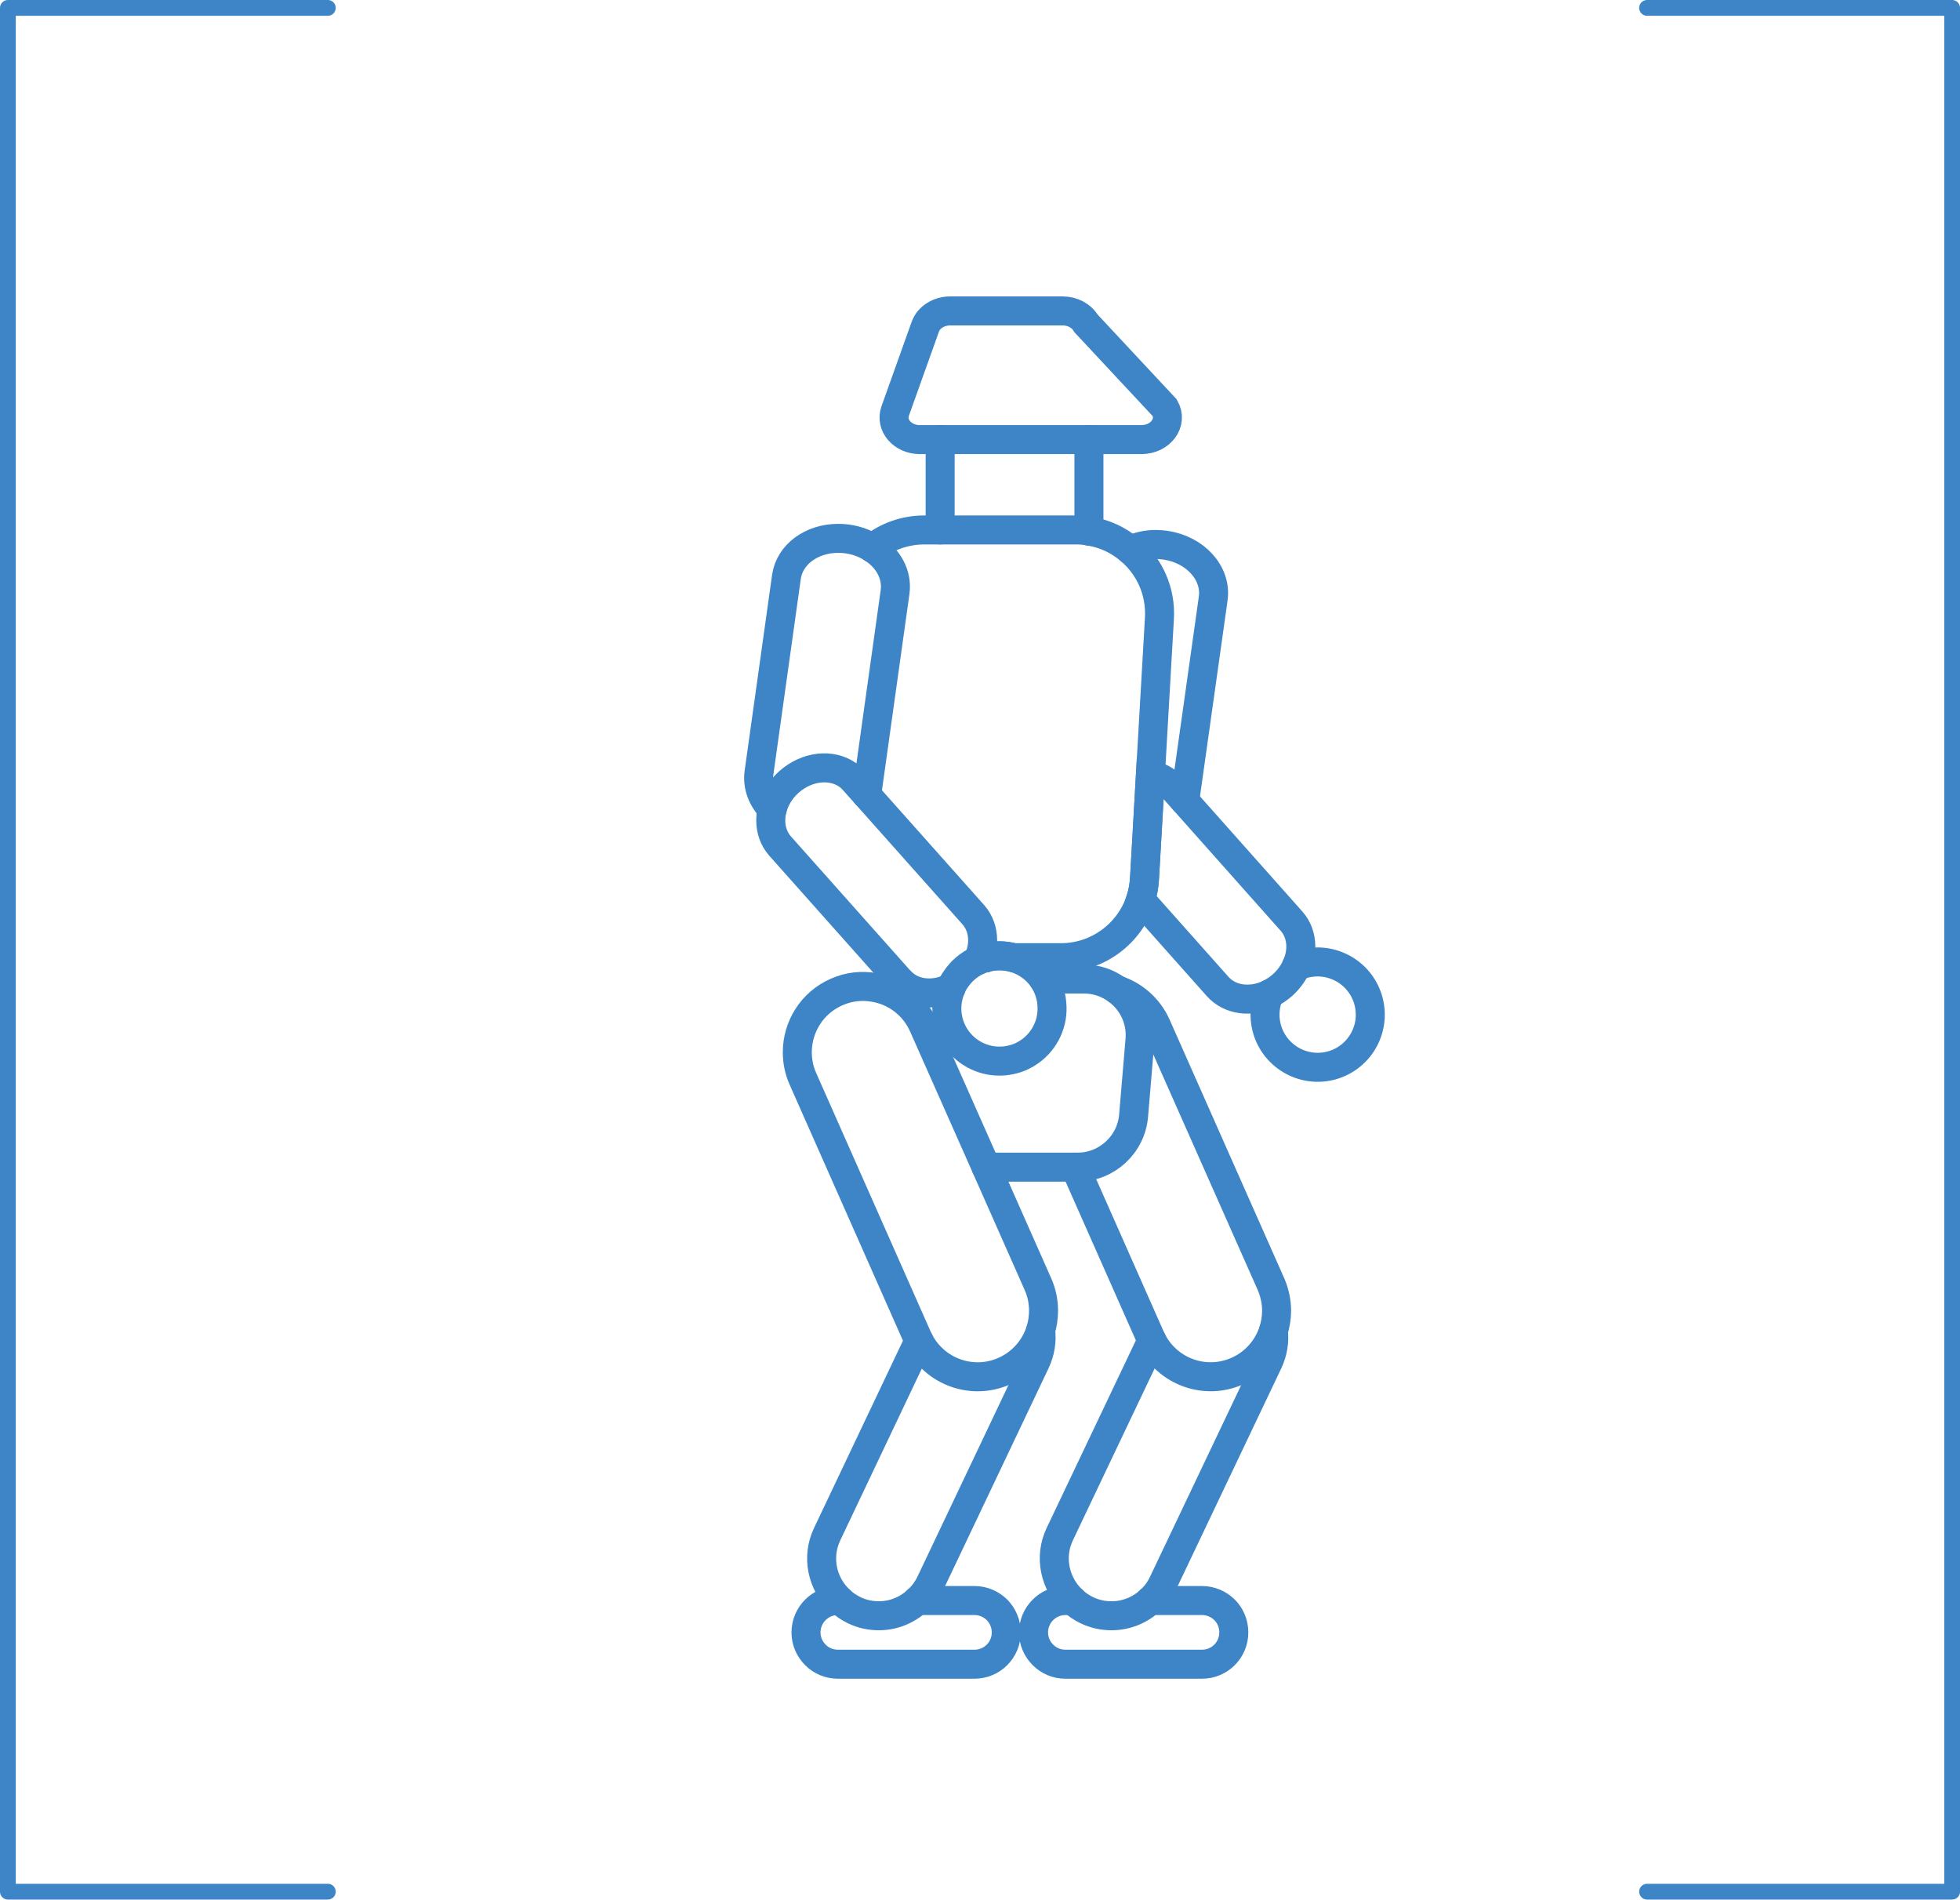
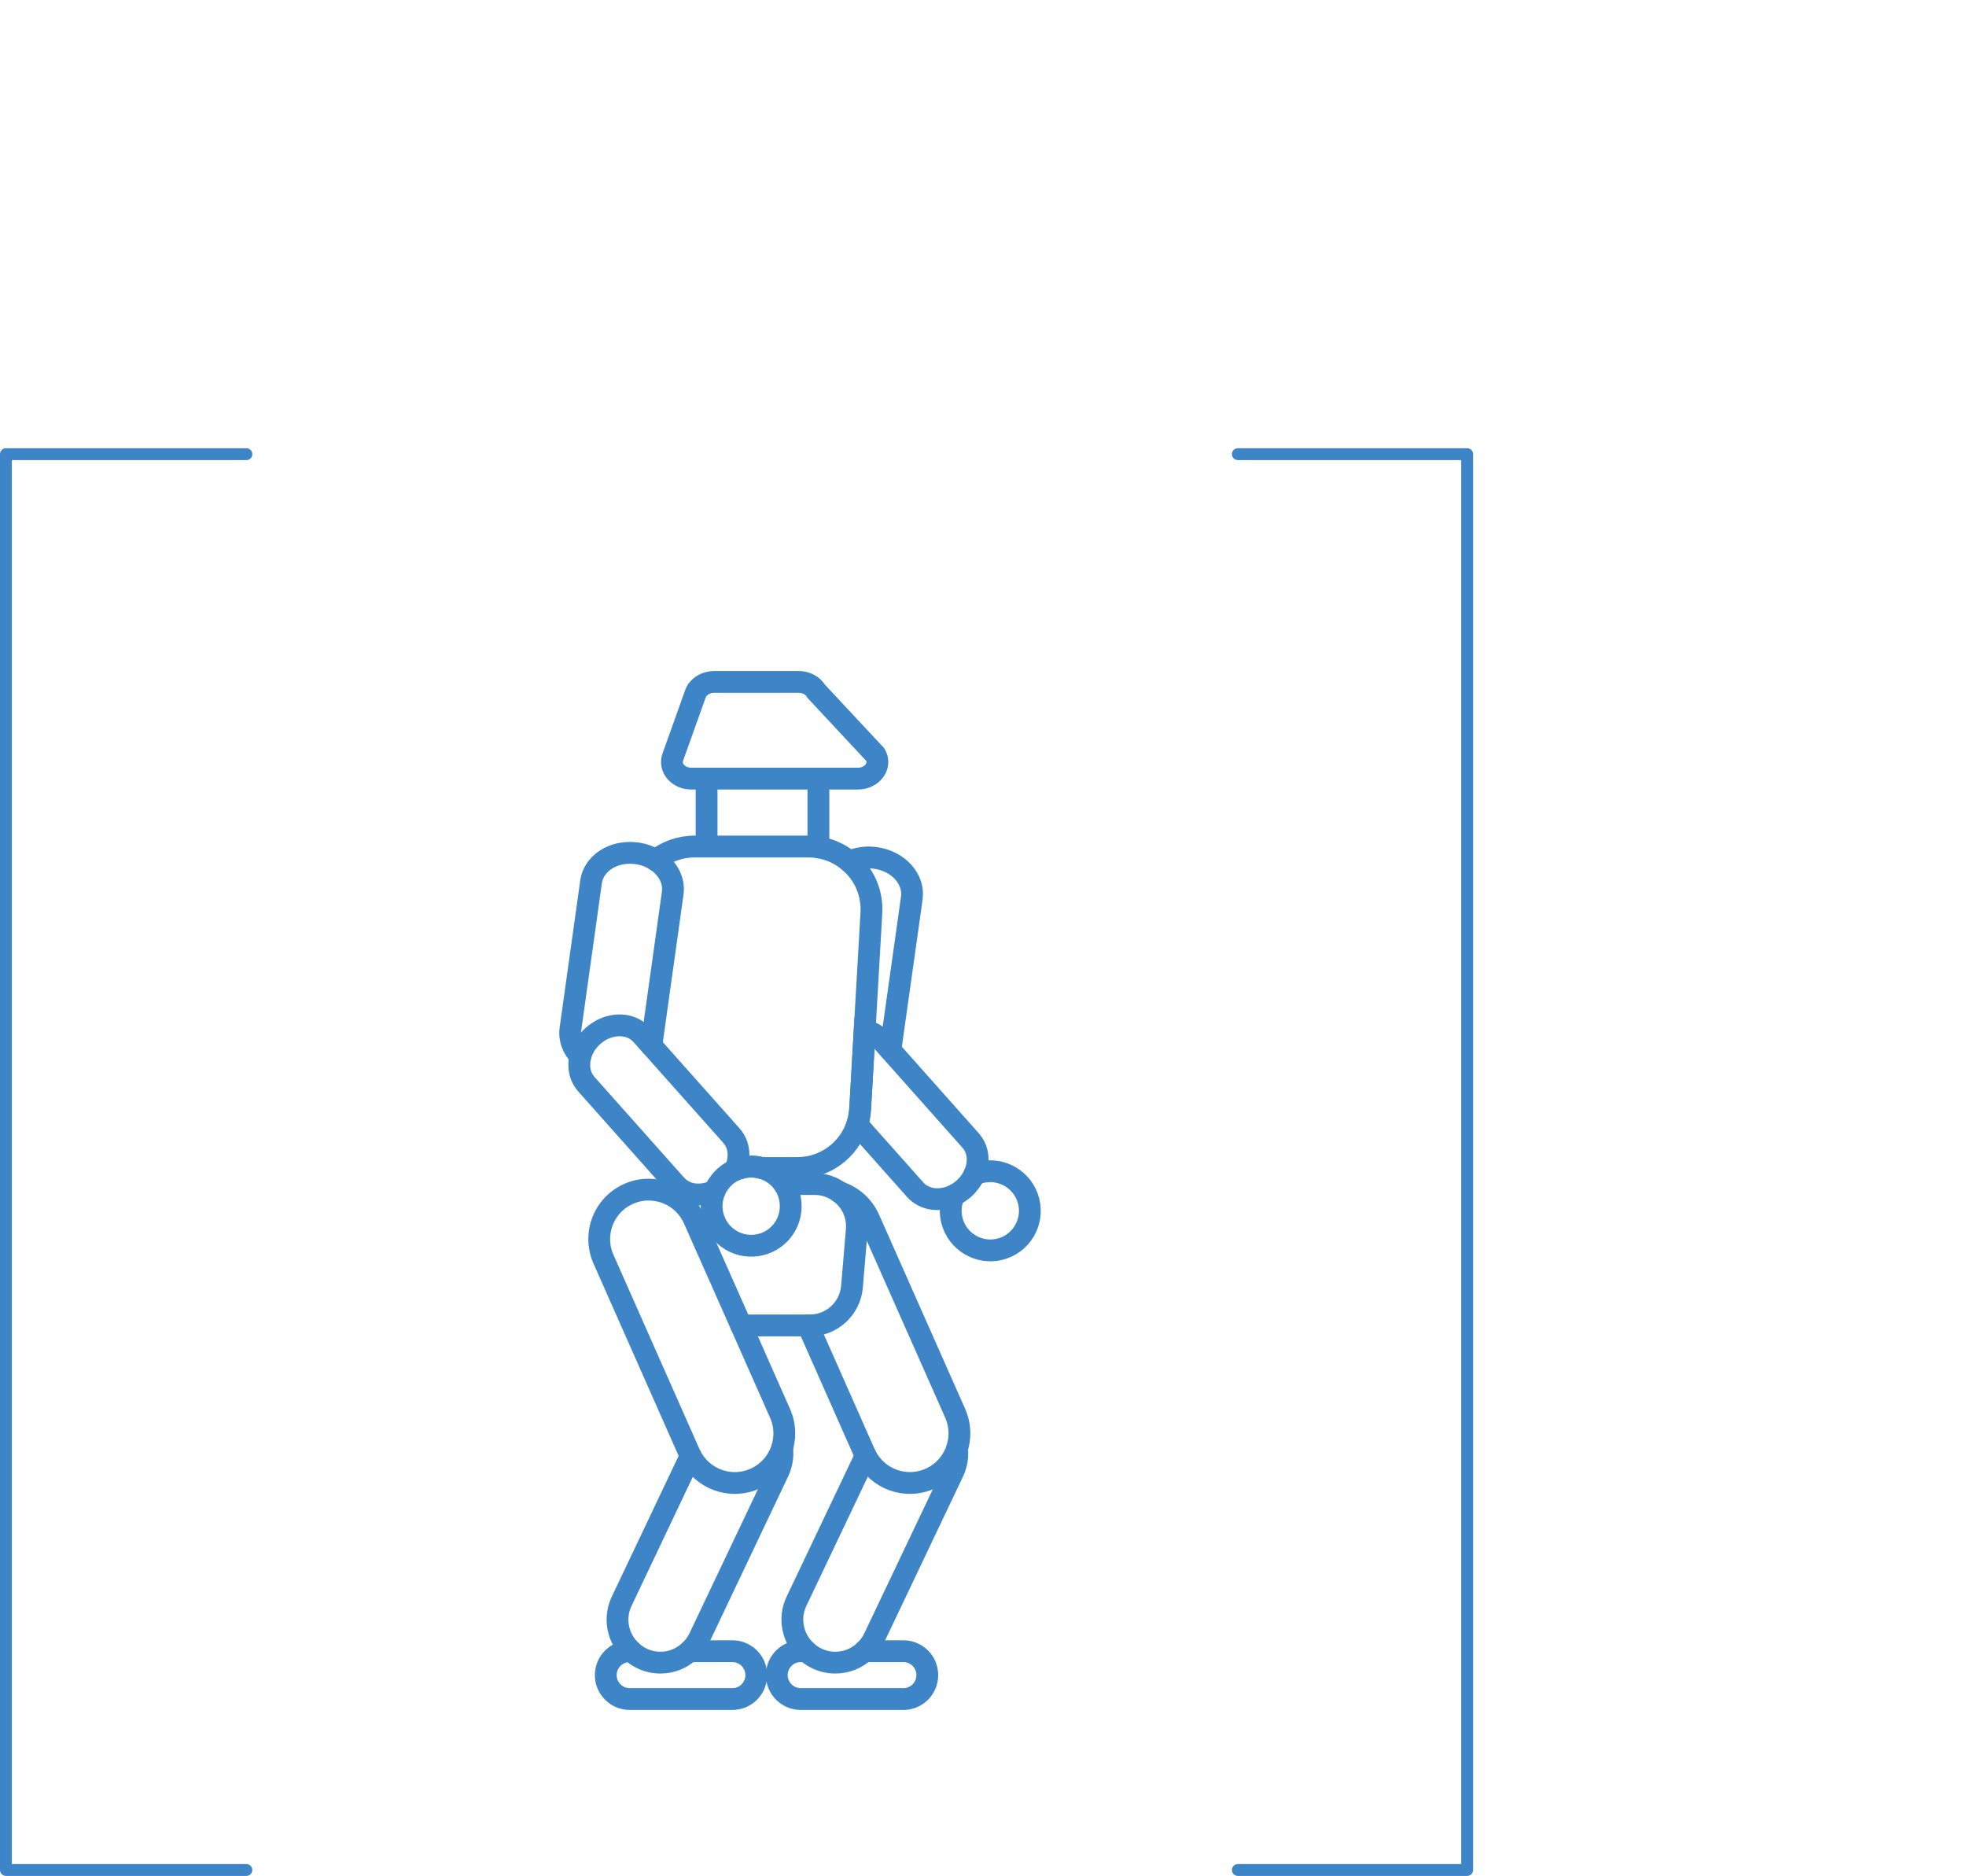
- <svg xmlns="http://www.w3.org/2000/svg" width="32.872mm" height="31.852mm" viewBox="0 0 32.872 31.852" version="1.1" id="svg69115">
+ <svg xmlns="http://www.w3.org/2000/svg" width="43.872mm" height="41.852mm" viewBox="0 0 43.872 41.852" version="1.1" id="svg69115">
  <defs id="defs69109" />
-   <g id="layer1" transform="translate(-58.31916,-133.7973)">
+   <g id="layer1" transform="translate(-58.31916,-123.7973)">
    <g id="g68500" transform="matrix(0.243217,0,0,0.243217,61.06228,95.88787)" style="stroke:#3d85c6;stroke-opacity:1">
      <path style="fill:none;fill-opacity:1;stroke:#3d85c6;stroke-width:2;stroke-linecap:round;stroke-miterlimit:8.865;stroke-dasharray:none;stroke-dashoffset:0;stroke-opacity:1" d="m 63.811,186.173 v 6.31" id="path16576" />
      <line style="fill:none;fill-opacity:1;stroke:#3d85c6;stroke-width:2;stroke-linecap:round;stroke-miterlimit:8.865;stroke-dasharray:none;stroke-dashoffset:0;stroke-opacity:1" x1="53.551" y1="192.403" x2="53.551" y2="186.173" id="line16578" />
      <g transform="translate(-55.799,-278.872)" style="fill:none;fill-opacity:1;stroke:#3d85c6;stroke-width:2;stroke-miterlimit:8.865;stroke-dasharray:none;stroke-dashoffset:0;stroke-opacity:1" id="g16586">
        <path style="fill:none;fill-opacity:1;stroke:#3d85c6;stroke-width:2;stroke-linecap:round;stroke-miterlimit:8.865;stroke-dasharray:none;stroke-dashoffset:0;stroke-opacity:1" d="m 122.46,472.665 c 0.53,-0.25 1.13,-0.39 1.77,-0.39 0.21,0 0.42,0.02 0.64,0.05 2.07,0.29 3.55,1.93 3.31,3.67 l -1.9,13.49 c -0.02,0.15 -0.06,0.3 -0.1,0.44" id="path16580" />
        <path style="fill:none;fill-opacity:1;stroke:#3d85c6;stroke-width:2;stroke-linecap:round;stroke-miterlimit:8.865;stroke-dasharray:none;stroke-dashoffset:0;stroke-opacity:1" d="m 134.22,499.995 c 0,0.45 -0.1,0.92 -0.31,1.37 -0.21,0.47 -0.53,0.91 -0.95,1.29 -0.29,0.25 -0.59,0.45 -0.91,0.61 -1.26,0.61 -2.71,0.44 -3.56,-0.51 l -5.32,-5.98 c 0.15,-0.46 0.24,-0.94 0.27,-1.45 l 0.19,-3.27 v -0.01 l 0.22,-3.89 c 0.57,0.11 1.09,0.38 1.48,0.82 l 0.85,0.95 7.39,8.31 c 0.44,0.49 0.65,1.11 0.65,1.76 z" id="path16582" />
        <path style="fill:none;fill-opacity:1;stroke:#3d85c6;stroke-width:2;stroke-linecap:round;stroke-miterlimit:8.865;stroke-dasharray:none;stroke-dashoffset:0;stroke-opacity:1" d="m 133.91,501.365 c 0.19,-0.08 0.38,-0.15 0.59,-0.2 1.94,-0.48 3.91,0.7 4.4,2.64 0.49,1.95 -0.69,3.92 -2.64,4.41 -1.94,0.48 -3.91,-0.7 -4.4,-2.64 -0.2,-0.8 -0.12,-1.61 0.19,-2.31" id="path16584" />
      </g>
      <path style="fill:none;fill-opacity:1;stroke:#3d85c6;stroke-width:2;stroke-linecap:round;stroke-miterlimit:8.865;stroke-dasharray:none;stroke-dashoffset:0;stroke-opacity:1" d="m 68.031,266.213 h 3.58 c 0.61,0 1.15,0.25 1.55,0.64 0.4,0.4 0.64,0.95 0.64,1.56 0,1.21 -0.98,2.19 -2.19,2.19 h -9.42 c -0.61,0 -1.15,-0.24 -1.55,-0.64 -0.4,-0.4 -0.65,-0.94 -0.65,-1.55 0,-1.22 0.99,-2.2 2.2,-2.2 h 0.5" id="path16588" />
      <path style="fill:none;fill-opacity:1;stroke:#3d85c6;stroke-width:2;stroke-linecap:round;stroke-miterlimit:8.865;stroke-dasharray:none;stroke-dashoffset:0;stroke-opacity:1" d="m 76.531,247.633 c 0.08,0.7 -0.03,1.43 -0.35,2.12 l -7.26,15.26 c -0.22,0.47 -0.53,0.88 -0.89,1.2 -0.72,0.68 -1.68,1.05 -2.67,1.05 -0.57,0 -1.14,-0.12 -1.69,-0.38 -0.37,-0.18 -0.7,-0.4 -0.98,-0.67 -1.23,-1.14 -1.65,-2.99 -0.89,-4.58 l 6.35,-13.35" id="path16590" />
      <g transform="translate(-55.799,-278.872)" style="fill:none;fill-opacity:1;stroke:#3d85c6;stroke-width:2;stroke-miterlimit:8.865;stroke-dasharray:none;stroke-dashoffset:0;stroke-opacity:1" id="g16594">
        <path style="fill:none;fill-opacity:1;stroke:#3d85c6;stroke-width:2;stroke-linecap:round;stroke-miterlimit:8.865;stroke-dasharray:none;stroke-dashoffset:0;stroke-opacity:1" d="m 121.55,502.985 c 1.17,0.39 2.17,1.25 2.71,2.46 l 7.9,17.82 c 0.26,0.6 0.39,1.22 0.39,1.84 0,0.48 -0.08,0.95 -0.22,1.4 -0.39,1.19 -1.26,2.22 -2.49,2.76 -2.22,0.99 -4.81,0.04 -5.89,-2.11 -0.03,-0.07 -0.07,-0.14 -0.1,-0.21 l -5.2,-11.74" id="path16592" />
      </g>
      <path style="fill:none;fill-opacity:1;stroke:#3d85c6;stroke-width:2;stroke-linecap:round;stroke-miterlimit:8.865;stroke-dasharray:none;stroke-dashoffset:0;stroke-opacity:1" d="m 51.981,266.213 h 3.94 c 0.6,0 1.15,0.25 1.55,0.64 0.39,0.4 0.64,0.95 0.64,1.56 0,1.21 -0.98,2.19 -2.19,2.19 h -9.42 c -0.6,0 -1.16,-0.24 -1.55,-0.64 -0.4,-0.4 -0.65,-0.94 -0.65,-1.55 0,-1.22 0.99,-2.2 2.2,-2.2 h 0.15" id="path16596" />
      <path style="fill:none;fill-opacity:1;stroke:#3d85c6;stroke-width:2;stroke-linecap:round;stroke-miterlimit:8.865;stroke-dasharray:none;stroke-dashoffset:0;stroke-opacity:1" d="m 60.661,223.363 h 2.81 c 0.86,0 1.64,0.28 2.28,0.75 1.05,0.76 1.7,2.04 1.58,3.45 l -0.44,5.22 c -0.17,2 -1.85,3.55 -3.86,3.55 h -6.31" id="path16598" />
      <path style="fill:none;fill-opacity:1;stroke:#3d85c6;stroke-width:2;stroke-linecap:round;stroke-miterlimit:8.865;stroke-dasharray:none;stroke-dashoffset:0;stroke-opacity:1" d="m 48.871,193.653 c 0.98,-0.78 2.23,-1.25 3.59,-1.25 h 10.45 c 0.31,0 0.61,0.02 0.9,0.08 1.08,0.16 2.06,0.63 2.85,1.31 1.32,1.12 2.12,2.83 2.01,4.71 l -0.62,10.78 -0.22,3.89 v 0.01 l -0.19,3.27 c -0.03,0.51 -0.12,0.99 -0.27,1.45 -0.75,2.32 -2.94,3.99 -5.49,3.99 h -3.28 c -0.58,-0.16 -1.21,-0.18 -1.84,-0.02 -0.02,0.01 -0.05,0.01 -0.07,0.02 h -0.45" id="path16600" />
      <path style="fill:none;fill-opacity:1;stroke:#3d85c6;stroke-width:2;stroke-linecap:round;stroke-miterlimit:8.865;stroke-dasharray:none;stroke-dashoffset:0;stroke-opacity:1" d="m 60.481,247.583 c 0.09,0.72 -0.02,1.47 -0.35,2.17 l -7.25,15.26 c -0.23,0.47 -0.54,0.88 -0.9,1.2 -0.73,0.68 -1.68,1.05 -2.66,1.05 -0.57,0 -1.15,-0.12 -1.69,-0.38 -0.37,-0.18 -0.7,-0.4 -0.98,-0.67 -1.24,-1.14 -1.65,-2.99 -0.89,-4.58 l 6.33,-13.33" id="path16602" />
      <path style="fill:none;fill-opacity:1;stroke:#3d85c6;stroke-width:2;stroke-linecap:round;stroke-miterlimit:8.865;stroke-dasharray:none;stroke-dashoffset:0;stroke-opacity:1" d="m 60.681,246.233 c 0,0.46 -0.07,0.92 -0.2,1.35 -0.38,1.21 -1.26,2.26 -2.5,2.81 -2.22,0.99 -4.8,0.05 -5.89,-2.09 -0.04,-0.07 -0.08,-0.15 -0.11,-0.23 l -7.89,-17.82 c -0.27,-0.6 -0.39,-1.23 -0.39,-1.84 0,-1.74 1,-3.4 2.7,-4.15 0.85,-0.38 1.75,-0.47 2.6,-0.32 1.45,0.24 2.75,1.19 3.39,2.63 l 4.33,9.76 3.57,8.06 c 0.27,0.6 0.39,1.23 0.39,1.84 z" id="path16604" />
      <g transform="translate(-55.799,-278.872)" style="fill:none;fill-opacity:1;stroke:#3d85c6;stroke-width:2;stroke-miterlimit:8.865;stroke-dasharray:none;stroke-dashoffset:0;stroke-opacity:1" id="g16612">
        <path style="fill:none;fill-opacity:1;stroke:#3d85c6;stroke-width:2;stroke-linecap:round;stroke-miterlimit:8.865;stroke-dasharray:none;stroke-dashoffset:0;stroke-opacity:1" d="m 97.77,490.525 c -0.68,-0.69 -1.04,-1.59 -0.91,-2.52 l 1.89,-13.49 c 0.22,-1.56 1.75,-2.66 3.56,-2.66 0.21,0 0.42,0.01 0.63,0.04 0.65,0.09 1.24,0.31 1.73,0.63 1.1,0.69 1.74,1.84 1.57,3.04 l -1.89,13.5 c -0.02,0.15 -0.06,0.3 -0.1,0.44" id="path16606" />
        <path style="fill:none;fill-opacity:1;stroke:#3d85c6;stroke-width:2;stroke-linecap:round;stroke-miterlimit:8.865;stroke-dasharray:none;stroke-dashoffset:0;stroke-opacity:1" d="m 110.11,502.835 c -1.26,0.61 -2.7,0.45 -3.55,-0.51 l -0.07,-0.07 -8.18,-9.19 c -0.43,-0.49 -0.64,-1.11 -0.64,-1.75 0,-0.26 0.03,-0.53 0.1,-0.79 0.17,-0.68 0.56,-1.35 1.16,-1.88 1.24,-1.1 2.92,-1.26 4.03,-0.49 0.15,0.11 0.3,0.24 0.43,0.39 l 0.86,0.96 7.39,8.3 c 0.43,0.49 0.64,1.11 0.64,1.76 0,0.4 -0.08,0.81 -0.24,1.2 -0.01,0.06 -0.04,0.12 -0.07,0.18" id="path16608" />
        <path style="fill:none;fill-opacity:1;stroke:#3d85c6;stroke-width:2;stroke-linecap:round;stroke-miterlimit:8.865;stroke-dasharray:none;stroke-dashoffset:0;stroke-opacity:1" d="m 115.56,507.215 c -0.36,0.26 -0.77,0.46 -1.23,0.57 -1.95,0.49 -3.92,-0.69 -4.41,-2.64 -0.2,-0.8 -0.12,-1.6 0.19,-2.31 0.08,-0.21 0.19,-0.41 0.33,-0.6 0.37,-0.55 0.89,-1 1.53,-1.29 0.16,-0.07 0.34,-0.13 0.52,-0.18 0.02,-0.01 0.05,-0.01 0.07,-0.02 0.63,-0.16 1.26,-0.14 1.84,0.02 0.83,0.23 1.57,0.75 2.06,1.47 0.22,0.34 0.4,0.72 0.5,1.14 0.05,0.18 0.08,0.37 0.09,0.55 0.13,1.3 -0.46,2.55 -1.49,3.29 z" id="path16610" />
      </g>
      <path style="fill:none;fill-opacity:1;stroke:#3d85c6;stroke-width:2;stroke-linecap:round;stroke-miterlimit:8.865;stroke-dasharray:none;stroke-dashoffset:0;stroke-opacity:1" d="m 67.431,186.173 h -15.28 c -1.2,0 -2.05,-0.99 -1.7,-1.97 l 2.08,-5.82 c 0.23,-0.64 0.93,-1.08 1.71,-1.08 h 7.75 c 0.69,0 1.31,0.33 1.61,0.85 l 5.44,5.83 c 0.58,1.01 -0.29,2.19 -1.61,2.19 z" id="path16614" />
    </g>
    <polyline id="polyline16716" points="   76.58,562.518 56.299,562.518 56.299,443.132 76.58,443.132  " style="fill:none;fill-opacity:1;stroke:#3d85c6;stroke-width:1;stroke-linecap:round;stroke-linejoin:round;stroke-miterlimit:8.865;stroke-dasharray:none;stroke-opacity:1" transform="matrix(0.2645833,0,0,0.2645833,43.55568,16.68429)" />
    <polyline id="polyline16718" points="   160.203,443.132 179.541,443.132 179.541,562.518 160.203,562.518  " style="fill:none;fill-opacity:1;stroke:#3d85c6;stroke-width:1;stroke-linecap:round;stroke-linejoin:round;stroke-miterlimit:8.865;stroke-dasharray:none;stroke-opacity:1" transform="matrix(0.2645833,0,0,0.2645833,43.55568,16.68429)" />
  </g>
</svg>
